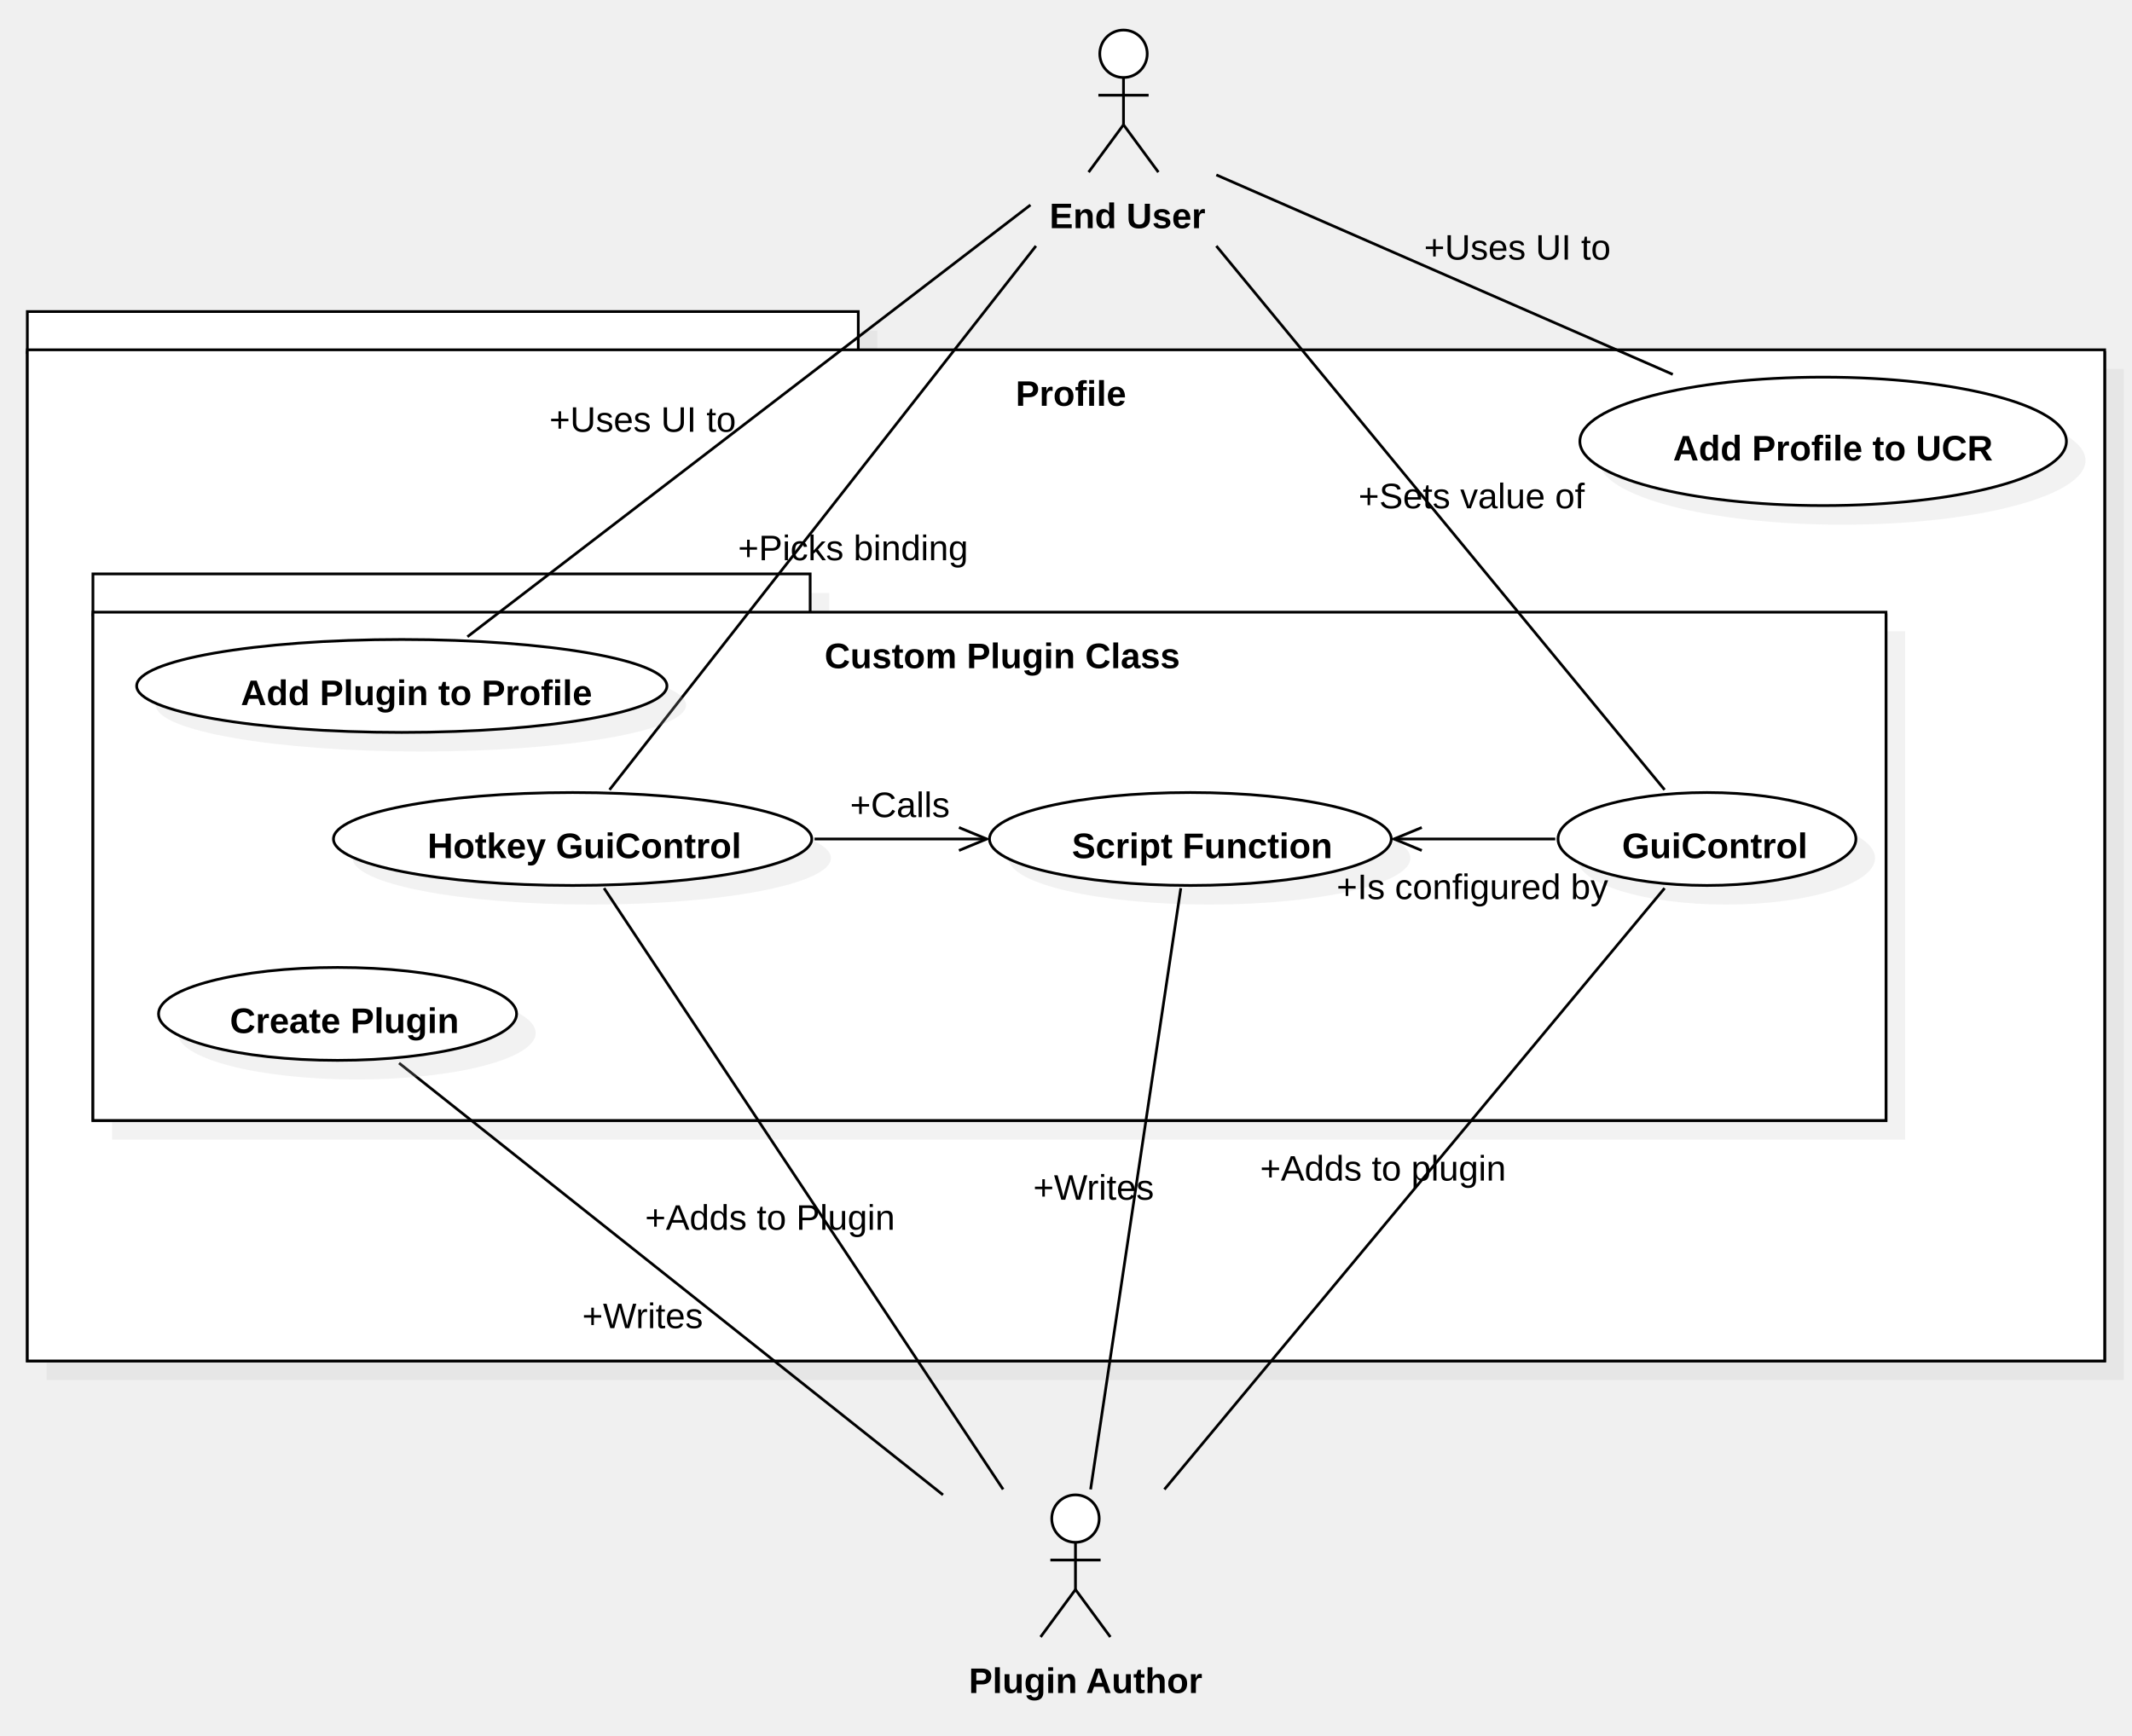
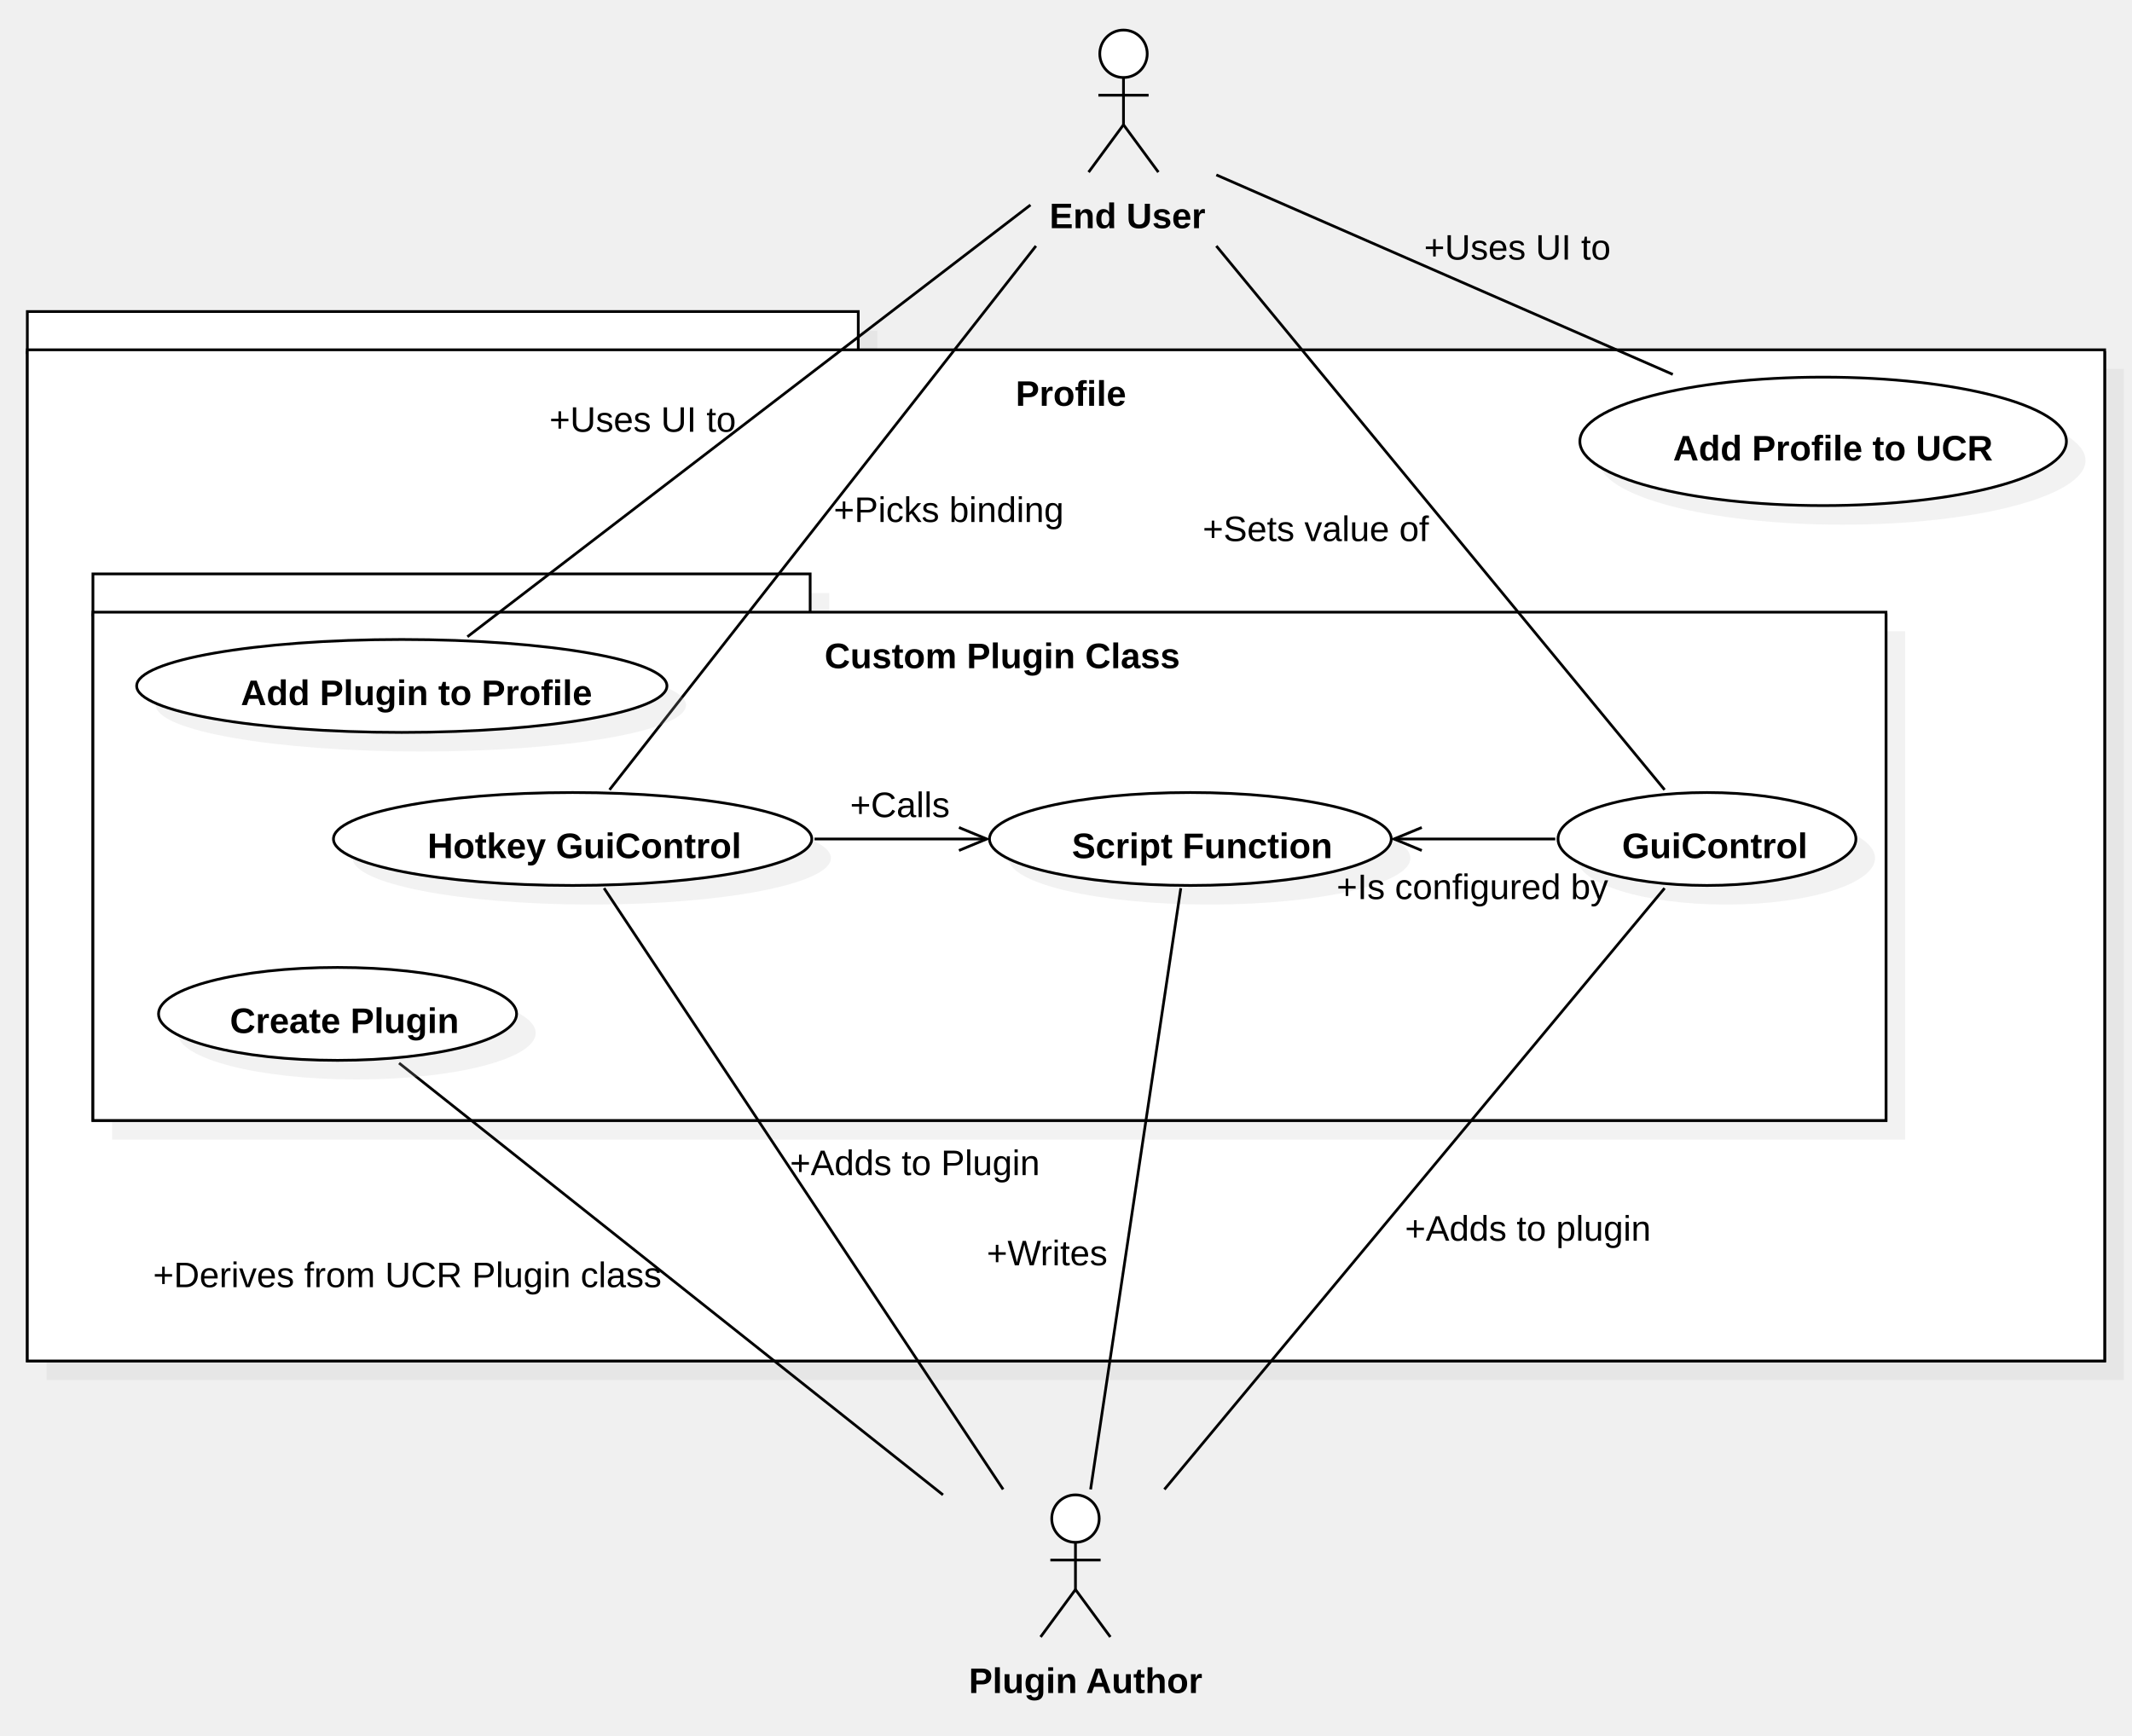
<svg xmlns="http://www.w3.org/2000/svg" version="1.1" width="780" height="635">
  <defs />
  <g>
    <g transform="translate(-54,2) scale(1,1)">
      <rect fill="#C0C0C0" stroke="none" x="71" y="119" width="304" height="15" opacity="0.2" />
    </g>
    <g transform="translate(-54,2) scale(1,1)">
      <rect fill="#C0C0C0" stroke="none" x="71" y="133" width="760" height="370" opacity="0.2" />
    </g>
    <g transform="translate(-54,2) scale(1,1)">
      <rect fill="#ffffff" stroke="none" x="64" y="127" width="760" height="369" />
    </g>
    <g transform="translate(-54,2) scale(1,1)">
      <path fill="none" stroke="#000000" d="M 64 127 L 824 127 L 824 496 L 64 496 L 64 127 Z Z" stroke-miterlimit="10" />
    </g>
    <g transform="translate(-54,2) scale(1,1)">
      <rect fill="#ffffff" stroke="none" x="64" y="112" width="304" height="15" />
    </g>
    <g transform="translate(-54,2) scale(1,1)">
      <path fill="none" stroke="#000000" d="M 64 112 L 368 112 L 368 127 L 64 127 L 64 112 Z Z" stroke-miterlimit="10" />
    </g>
    <g transform="translate(-54,2) scale(1,1)">
      <rect fill="#ffffff" stroke="none" x="64" y="126" width="760" height="370" />
    </g>
    <g transform="translate(-54,2) scale(1,1)">
      <path fill="none" stroke="#000000" d="M 64 126 L 824 126 L 824 496 L 64 496 L 64 126 Z Z" stroke-miterlimit="10" />
    </g>
    <g transform="translate(-54,2) scale(1,1)">
      <g>
        <path fill="none" stroke="none" />
        <text fill="#000000" stroke="none" font-family="Arial" font-size="13px" font-style="normal" font-weight="bold" text-decoration="none" x="425.576" y="146.5">Profile</text>
      </g>
    </g>
    <g transform="translate(-54,2) scale(1,1)">
      <path fill="#ffffff" stroke="none" d="M 438.785 553.68 C 438.785 548.886 442.671 545 447.464 545 C 452.258 545 456.143 548.886 456.143 553.68 C 456.143 558.474 452.258 562.36 447.464 562.36 C 442.671 562.36 438.785 558.474 438.785 553.68 Z" />
    </g>
    <g transform="translate(-54,2) scale(1,1)">
      <path fill="none" stroke="#000000" d="M 438.785 553.68 C 438.785 548.886 442.671 545 447.464 545 C 452.258 545 456.143 548.886 456.143 553.68 C 456.143 558.474 452.258 562.36 447.464 562.36 C 442.671 562.36 438.785 558.474 438.785 553.68 Z" stroke-miterlimit="10" />
    </g>
    <g transform="translate(-54,2) scale(1,1)">
      <path fill="none" stroke="#000000" d="M 447.464 562.36 L 447.464 579.64" stroke-miterlimit="10" />
    </g>
    <g transform="translate(-54,2) scale(1,1)">
      <path fill="none" stroke="#000000" d="M 438.274 568.84 L 456.654 568.84" stroke-miterlimit="10" />
    </g>
    <g transform="translate(-54,2) scale(1,1)">
      <path fill="none" stroke="#000000" d="M 447.464 579.64 L 434.7 597" stroke-miterlimit="10" />
    </g>
    <g transform="translate(-54,2) scale(1,1)">
      <path fill="none" stroke="#000000" d="M 447.464 579.64 L 460.228 597" stroke-miterlimit="10" />
    </g>
    <g transform="translate(-54,2) scale(1,1)">
      <g>
        <path fill="none" stroke="none" />
        <text fill="#000000" stroke="none" font-family="Arial" font-size="13px" font-style="normal" font-weight="bold" text-decoration="none" x="408.439" y="617.5">Plugin Author</text>
      </g>
    </g>
    <g transform="translate(-54,2) scale(1,1)">
      <path fill="#ffffff" stroke="none" d="M 456.357 17.68 C 456.357 12.886 460.242 9 465.036 9 C 469.829 9 473.715 12.886 473.715 17.68 C 473.715 22.474 469.829 26.36 465.036 26.36 C 460.242 26.36 456.357 22.474 456.357 17.68 Z" />
    </g>
    <g transform="translate(-54,2) scale(1,1)">
      <path fill="none" stroke="#000000" d="M 456.357 17.68 C 456.357 12.886 460.242 9 465.036 9 C 469.829 9 473.715 12.886 473.715 17.68 C 473.715 22.474 469.829 26.36 465.036 26.36 C 460.242 26.36 456.357 22.474 456.357 17.68 Z" stroke-miterlimit="10" />
    </g>
    <g transform="translate(-54,2) scale(1,1)">
      <path fill="none" stroke="#000000" d="M 465.036 26.36 L 465.036 43.64" stroke-miterlimit="10" />
    </g>
    <g transform="translate(-54,2) scale(1,1)">
      <path fill="none" stroke="#000000" d="M 455.846 32.84 L 474.226 32.84" stroke-miterlimit="10" />
    </g>
    <g transform="translate(-54,2) scale(1,1)">
      <path fill="none" stroke="#000000" d="M 465.036 43.64 L 452.272 61" stroke-miterlimit="10" />
    </g>
    <g transform="translate(-54,2) scale(1,1)">
      <path fill="none" stroke="#000000" d="M 465.036 43.64 L 477.8 61" stroke-miterlimit="10" />
    </g>
    <g transform="translate(-54,2) scale(1,1)">
      <g>
        <path fill="none" stroke="none" />
        <text fill="#000000" stroke="none" font-family="Arial" font-size="13px" font-style="normal" font-weight="bold" text-decoration="none" x="437.941" y="81.5">End User</text>
      </g>
    </g>
    <g transform="translate(-54,2) scale(1,1)">
      <rect fill="#C0C0C0" stroke="none" x="95" y="215" width="262.4" height="15" opacity="0.2" />
    </g>
    <g transform="translate(-54,2) scale(1,1)">
      <rect fill="#C0C0C0" stroke="none" x="95" y="229" width="656" height="186" opacity="0.2" />
    </g>
    <g transform="translate(-54,2) scale(1,1)">
      <rect fill="#ffffff" stroke="none" x="88" y="223" width="656" height="185" />
    </g>
    <g transform="translate(-54,2) scale(1,1)">
      <path fill="none" stroke="#000000" d="M 88 223 L 744 223 L 744 408 L 88 408 L 88 223 Z Z" stroke-miterlimit="10" />
    </g>
    <g transform="translate(-54,2) scale(1,1)">
      <rect fill="#ffffff" stroke="none" x="88" y="208" width="262.4" height="15" />
    </g>
    <g transform="translate(-54,2) scale(1,1)">
      <path fill="none" stroke="#000000" d="M 88 208 L 350.4 208 L 350.4 223 L 88 223 L 88 208 Z Z" stroke-miterlimit="10" />
    </g>
    <g transform="translate(-54,2) scale(1,1)">
      <rect fill="#ffffff" stroke="none" x="88" y="222" width="656" height="186" />
    </g>
    <g transform="translate(-54,2) scale(1,1)">
      <path fill="none" stroke="#000000" d="M 88 222 L 744 222 L 744 408 L 88 408 L 88 222 Z Z" stroke-miterlimit="10" />
    </g>
    <g transform="translate(-54,2) scale(1,1)">
      <g>
        <path fill="none" stroke="none" />
        <text fill="#000000" stroke="none" font-family="Arial" font-size="13px" font-style="normal" font-weight="bold" text-decoration="none" x="355.672" y="242.5">Custom Plugin Class</text>
      </g>
    </g>
    <g transform="translate(-54,2) scale(1,1)">
      <path fill="#C0C0C0" stroke="none" d="M 183 312 C 183 302.611 222.175 295 270.5 295 C 318.825 295 358 302.611 358 312 C 358 321.389 318.825 329 270.5 329 C 222.175 329 183 321.389 183 312 Z" opacity="0.2" />
    </g>
    <g transform="translate(-54,2) scale(1,1)">
      <path fill="#ffffff" stroke="none" d="M 176 305 C 176 295.611 215.175 288 263.5 288 C 311.825 288 351 295.611 351 305 C 351 314.389 311.825 322 263.5 322 C 215.175 322 176 314.389 176 305 Z" />
    </g>
    <g transform="translate(-54,2) scale(1,1)">
      <path fill="none" stroke="#000000" d="M 176 305 C 176 295.611 215.175 288 263.5 288 C 311.825 288 351 295.611 351 305 C 351 314.389 311.825 322 263.5 322 C 215.175 322 176 314.389 176 305 Z" stroke-miterlimit="10" />
    </g>
    <g transform="translate(-54,2) scale(1,1)">
      <g>
        <path fill="none" stroke="none" />
        <text fill="#000000" stroke="none" font-family="Arial" font-size="13px" font-style="normal" font-weight="bold" text-decoration="none" x="210.396" y="312">Hotkey GuiControl</text>
      </g>
    </g>
    <g transform="translate(-54,2) scale(1,1)">
      <path fill="none" stroke="#000000" d="M 421 543 L 275 323" stroke-miterlimit="10" />
    </g>
    <g transform="translate(-54,2) scale(1,1)">
      <g>
        <path fill="none" stroke="none" />
-         <text fill="#000000" stroke="none" font-family="Arial" font-size="13px" font-style="normal" font-weight="normal" text-decoration="none" x="290" y="448">+Adds to Plugin</text>
+         <text fill="#000000" stroke="none" font-family="Arial" font-size="13px" font-style="normal" font-weight="normal" text-decoration="none" x="343" y="428">+Adds to Plugin</text>
      </g>
    </g>
    <g transform="translate(-54,2) scale(1,1)">
      <path fill="none" stroke="#000000" d="M 433 88 L 277 287" stroke-miterlimit="10" />
    </g>
    <g transform="translate(-54,2) scale(1,1)">
      <g>
        <path fill="none" stroke="none" />
-         <text fill="#000000" stroke="none" font-family="Arial" font-size="13px" font-style="normal" font-weight="normal" text-decoration="none" x="324" y="203">+Picks binding</text>
+         <text fill="#000000" stroke="none" font-family="Arial" font-size="13px" font-style="normal" font-weight="normal" text-decoration="none" x="359" y="189">+Picks binding</text>
      </g>
    </g>
    <g transform="translate(-54,2) scale(1,1)">
      <path fill="#C0C0C0" stroke="none" d="M 423 312 C 423 302.611 455.907 295 496.5 295 C 537.093 295 570 302.611 570 312 C 570 321.389 537.093 329 496.5 329 C 455.907 329 423 321.389 423 312 Z" opacity="0.2" />
    </g>
    <g transform="translate(-54,2) scale(1,1)">
      <path fill="#ffffff" stroke="none" d="M 416 305 C 416 295.611 448.907 288 489.5 288 C 530.093 288 563 295.611 563 305 C 563 314.389 530.093 322 489.5 322 C 448.907 322 416 314.389 416 305 Z" />
    </g>
    <g transform="translate(-54,2) scale(1,1)">
      <path fill="none" stroke="#000000" d="M 416 305 C 416 295.611 448.907 288 489.5 288 C 530.093 288 563 295.611 563 305 C 563 314.389 530.093 322 489.5 322 C 448.907 322 416 314.389 416 305 Z" stroke-miterlimit="10" />
    </g>
    <g transform="translate(-54,2) scale(1,1)">
      <g>
        <path fill="none" stroke="none" />
        <text fill="#000000" stroke="none" font-family="Arial" font-size="13px" font-style="normal" font-weight="bold" text-decoration="none" x="446.149" y="312">Script Function</text>
      </g>
    </g>
    <g transform="translate(-54,2) scale(1,1)">
      <path fill="none" stroke="#000000" d="M 453 543 L 486 323" stroke-miterlimit="10" />
    </g>
    <g transform="translate(-54,2) scale(1,1)">
      <g>
        <path fill="none" stroke="none" />
-         <text fill="#000000" stroke="none" font-family="Arial" font-size="13px" font-style="normal" font-weight="normal" text-decoration="none" x="432" y="437">+Writes</text>
+         <text fill="#000000" stroke="none" font-family="Arial" font-size="13px" font-style="normal" font-weight="normal" text-decoration="none" x="415" y="461">+Writes</text>
      </g>
    </g>
    <g transform="translate(-54,2) scale(1,1)">
      <path fill="none" stroke="#000000" d="M 352 305 L 415 305" stroke-miterlimit="10" />
    </g>
    <g transform="translate(-54,2) scale(1,1)">
      <path fill="none" stroke="#000000" d="M 404.837 309.21 L 415 305 L 404.837 300.79" stroke-miterlimit="10" />
    </g>
    <g transform="translate(-54,2) scale(1,1)">
      <g>
        <path fill="none" stroke="none" />
        <text fill="#000000" stroke="none" font-family="Arial" font-size="13px" font-style="normal" font-weight="normal" text-decoration="none" x="365" y="297">+Calls</text>
      </g>
    </g>
    <g transform="translate(-54,2) scale(1,1)">
      <path fill="#C0C0C0" stroke="none" d="M 631 312 C 631 302.611 655.4 295 685.5 295 C 715.6 295 740 302.611 740 312 C 740 321.389 715.6 329 685.5 329 C 655.4 329 631 321.389 631 312 Z" opacity="0.2" />
    </g>
    <g transform="translate(-54,2) scale(1,1)">
      <path fill="#ffffff" stroke="none" d="M 624 305 C 624 295.611 648.4 288 678.5 288 C 708.6 288 733 295.611 733 305 C 733 314.389 708.6 322 678.5 322 C 648.4 322 624 314.389 624 305 Z" />
    </g>
    <g transform="translate(-54,2) scale(1,1)">
      <path fill="none" stroke="#000000" d="M 624 305 C 624 295.611 648.4 288 678.5 288 C 708.6 288 733 295.611 733 305 C 733 314.389 708.6 322 678.5 322 C 648.4 322 624 314.389 624 305 Z" stroke-miterlimit="10" />
    </g>
    <g transform="translate(-54,2) scale(1,1)">
      <g>
        <path fill="none" stroke="none" />
        <text fill="#000000" stroke="none" font-family="Arial" font-size="13px" font-style="normal" font-weight="bold" text-decoration="none" x="647.431" y="312">GuiControl</text>
      </g>
    </g>
    <g transform="translate(-54,2) scale(1,1)">
      <path fill="none" stroke="#000000" d="M 499 88 L 663 287" stroke-miterlimit="10" />
    </g>
    <g transform="translate(-54,2) scale(1,1)">
      <g>
        <path fill="none" stroke="none" />
-         <text fill="#000000" stroke="none" font-family="Arial" font-size="13px" font-style="normal" font-weight="normal" text-decoration="none" x="551" y="184">+Sets value of</text>
+         <text fill="#000000" stroke="none" font-family="Arial" font-size="13px" font-style="normal" font-weight="normal" text-decoration="none" x="494" y="196">+Sets value of</text>
      </g>
    </g>
    <g transform="translate(-54,2) scale(1,1)">
      <path fill="none" stroke="#000000" d="M 623 305 L 564 305" stroke-miterlimit="10" />
    </g>
    <g transform="translate(-54,2) scale(1,1)">
      <path fill="none" stroke="#000000" d="M 574.163 300.79 L 564 305 L 574.163 309.21" stroke-miterlimit="10" />
    </g>
    <g transform="translate(-54,2) scale(1,1)">
      <g>
        <path fill="none" stroke="none" />
        <text fill="#000000" stroke="none" font-family="Arial" font-size="13px" font-style="normal" font-weight="normal" text-decoration="none" x="543" y="327">+Is configured by</text>
      </g>
    </g>
    <g transform="translate(-54,2) scale(1,1)">
      <path fill="none" stroke="#000000" d="M 480 543 L 663 323" stroke-miterlimit="10" />
    </g>
    <g transform="translate(-54,2) scale(1,1)">
      <g>
        <path fill="none" stroke="none" />
-         <text fill="#000000" stroke="none" font-family="Arial" font-size="13px" font-style="normal" font-weight="normal" text-decoration="none" x="515" y="430">+Adds to plugin</text>
+         <text fill="#000000" stroke="none" font-family="Arial" font-size="13px" font-style="normal" font-weight="normal" text-decoration="none" x="568" y="452">+Adds to plugin</text>
      </g>
    </g>
    <g transform="translate(-54,2) scale(1,1)">
      <path fill="#C0C0C0" stroke="none" d="M 639 166.5 C 639 153.521 678.847 143 728 143 C 777.153 143 817 153.521 817 166.5 C 817 179.479 777.153 190 728 190 C 678.847 190 639 179.479 639 166.5 Z" opacity="0.2" />
    </g>
    <g transform="translate(-54,2) scale(1,1)">
      <path fill="#ffffff" stroke="none" d="M 632 159.5 C 632 146.521 671.847 136 721 136 C 770.153 136 810 146.521 810 159.5 C 810 172.479 770.153 183 721 183 C 671.847 183 632 172.479 632 159.5 Z" />
    </g>
    <g transform="translate(-54,2) scale(1,1)">
      <path fill="none" stroke="#000000" d="M 632 159.5 C 632 146.521 671.847 136 721 136 C 770.153 136 810 146.521 810 159.5 C 810 172.479 770.153 183 721 183 C 671.847 183 632 172.479 632 159.5 Z" stroke-miterlimit="10" />
    </g>
    <g transform="translate(-54,2) scale(1,1)">
      <g>
        <path fill="none" stroke="none" />
        <text fill="#000000" stroke="none" font-family="Arial" font-size="13px" font-style="normal" font-weight="bold" text-decoration="none" x="666.09" y="166.5">Add Profile to UCR</text>
      </g>
    </g>
    <g transform="translate(-54,2) scale(1,1)">
      <path fill="none" stroke="#000000" d="M 499 62 L 666 135" stroke-miterlimit="10" />
    </g>
    <g transform="translate(-54,2) scale(1,1)">
      <g>
        <path fill="none" stroke="none" />
        <text fill="#000000" stroke="none" font-family="Arial" font-size="13px" font-style="normal" font-weight="normal" text-decoration="none" x="575" y="93">+Uses UI to</text>
      </g>
    </g>
    <g transform="translate(-54,2) scale(1,1)">
      <path fill="none" stroke="#000000" d="M 431 73 L 225 231" stroke-miterlimit="10" />
    </g>
    <g transform="translate(-54,2) scale(1,1)">
      <g>
        <path fill="none" stroke="none" />
        <text fill="#000000" stroke="none" font-family="Arial" font-size="13px" font-style="normal" font-weight="normal" text-decoration="none" x="255" y="156">+Uses UI to</text>
      </g>
    </g>
    <g transform="translate(-54,2) scale(1,1)">
      <path fill="none" stroke="#000000" d="M 399 545 L 200 387" stroke-miterlimit="10" />
    </g>
    <g transform="translate(-54,2) scale(1,1)">
      <g>
        <path fill="none" stroke="none" />
-         <text fill="#000000" stroke="none" font-family="Arial" font-size="13px" font-style="normal" font-weight="normal" text-decoration="none" x="267" y="484">+Writes</text>
+         <text fill="#000000" stroke="none" font-family="Arial" font-size="13px" font-style="normal" font-weight="normal" text-decoration="none" x="110" y="469">+Derives from UCR Plugin class</text>
      </g>
    </g>
    <g transform="translate(-54,2) scale(1,1)">
      <path fill="#C0C0C0" stroke="none" d="M 119 376 C 119 366.611 148.325 359 184.5 359 C 220.675 359 250 366.611 250 376 C 250 385.389 220.675 393 184.5 393 C 148.325 393 119 385.389 119 376 Z" opacity="0.2" />
    </g>
    <g transform="translate(-54,2) scale(1,1)">
      <path fill="#ffffff" stroke="none" d="M 112 369 C 112 359.611 141.325 352 177.5 352 C 213.675 352 243 359.611 243 369 C 243 378.389 213.675 386 177.5 386 C 141.325 386 112 378.389 112 369 Z" />
    </g>
    <g transform="translate(-54,2) scale(1,1)">
      <path fill="none" stroke="#000000" d="M 112 369 C 112 359.611 141.325 352 177.5 352 C 213.675 352 243 359.611 243 369 C 243 378.389 213.675 386 177.5 386 C 141.325 386 112 378.389 112 369 Z" stroke-miterlimit="10" />
    </g>
    <g transform="translate(-54,2) scale(1,1)">
      <g>
        <path fill="none" stroke="none" />
        <text fill="#000000" stroke="none" font-family="Arial" font-size="13px" font-style="normal" font-weight="bold" text-decoration="none" x="138.116" y="376">Create Plugin</text>
      </g>
    </g>
    <g transform="translate(-54,2) scale(1,1)">
      <path fill="#C0C0C0" stroke="none" d="M 111 256 C 111 246.611 154.428 239 208 239 C 261.572 239 305 246.611 305 256 C 305 265.389 261.572 273 208 273 C 154.428 273 111 265.389 111 256 Z" opacity="0.2" />
    </g>
    <g transform="translate(-54,2) scale(1,1)">
      <path fill="#ffffff" stroke="none" d="M 104 249 C 104 239.611 147.428 232 201 232 C 254.572 232 298 239.611 298 249 C 298 258.389 254.572 266 201 266 C 147.428 266 104 258.389 104 249 Z" />
    </g>
    <g transform="translate(-54,2) scale(1,1)">
      <path fill="none" stroke="#000000" d="M 104 249 C 104 239.611 147.428 232 201 232 C 254.572 232 298 239.611 298 249 C 298 258.389 254.572 266 201 266 C 147.428 266 104 258.389 104 249 Z" stroke-miterlimit="10" />
    </g>
    <g transform="translate(-54,2) scale(1,1)">
      <g>
        <path fill="none" stroke="none" />
        <text fill="#000000" stroke="none" font-family="Arial" font-size="13px" font-style="normal" font-weight="bold" text-decoration="none" x="142.103" y="256">Add Plugin to Profile</text>
      </g>
    </g>
  </g>
</svg>
